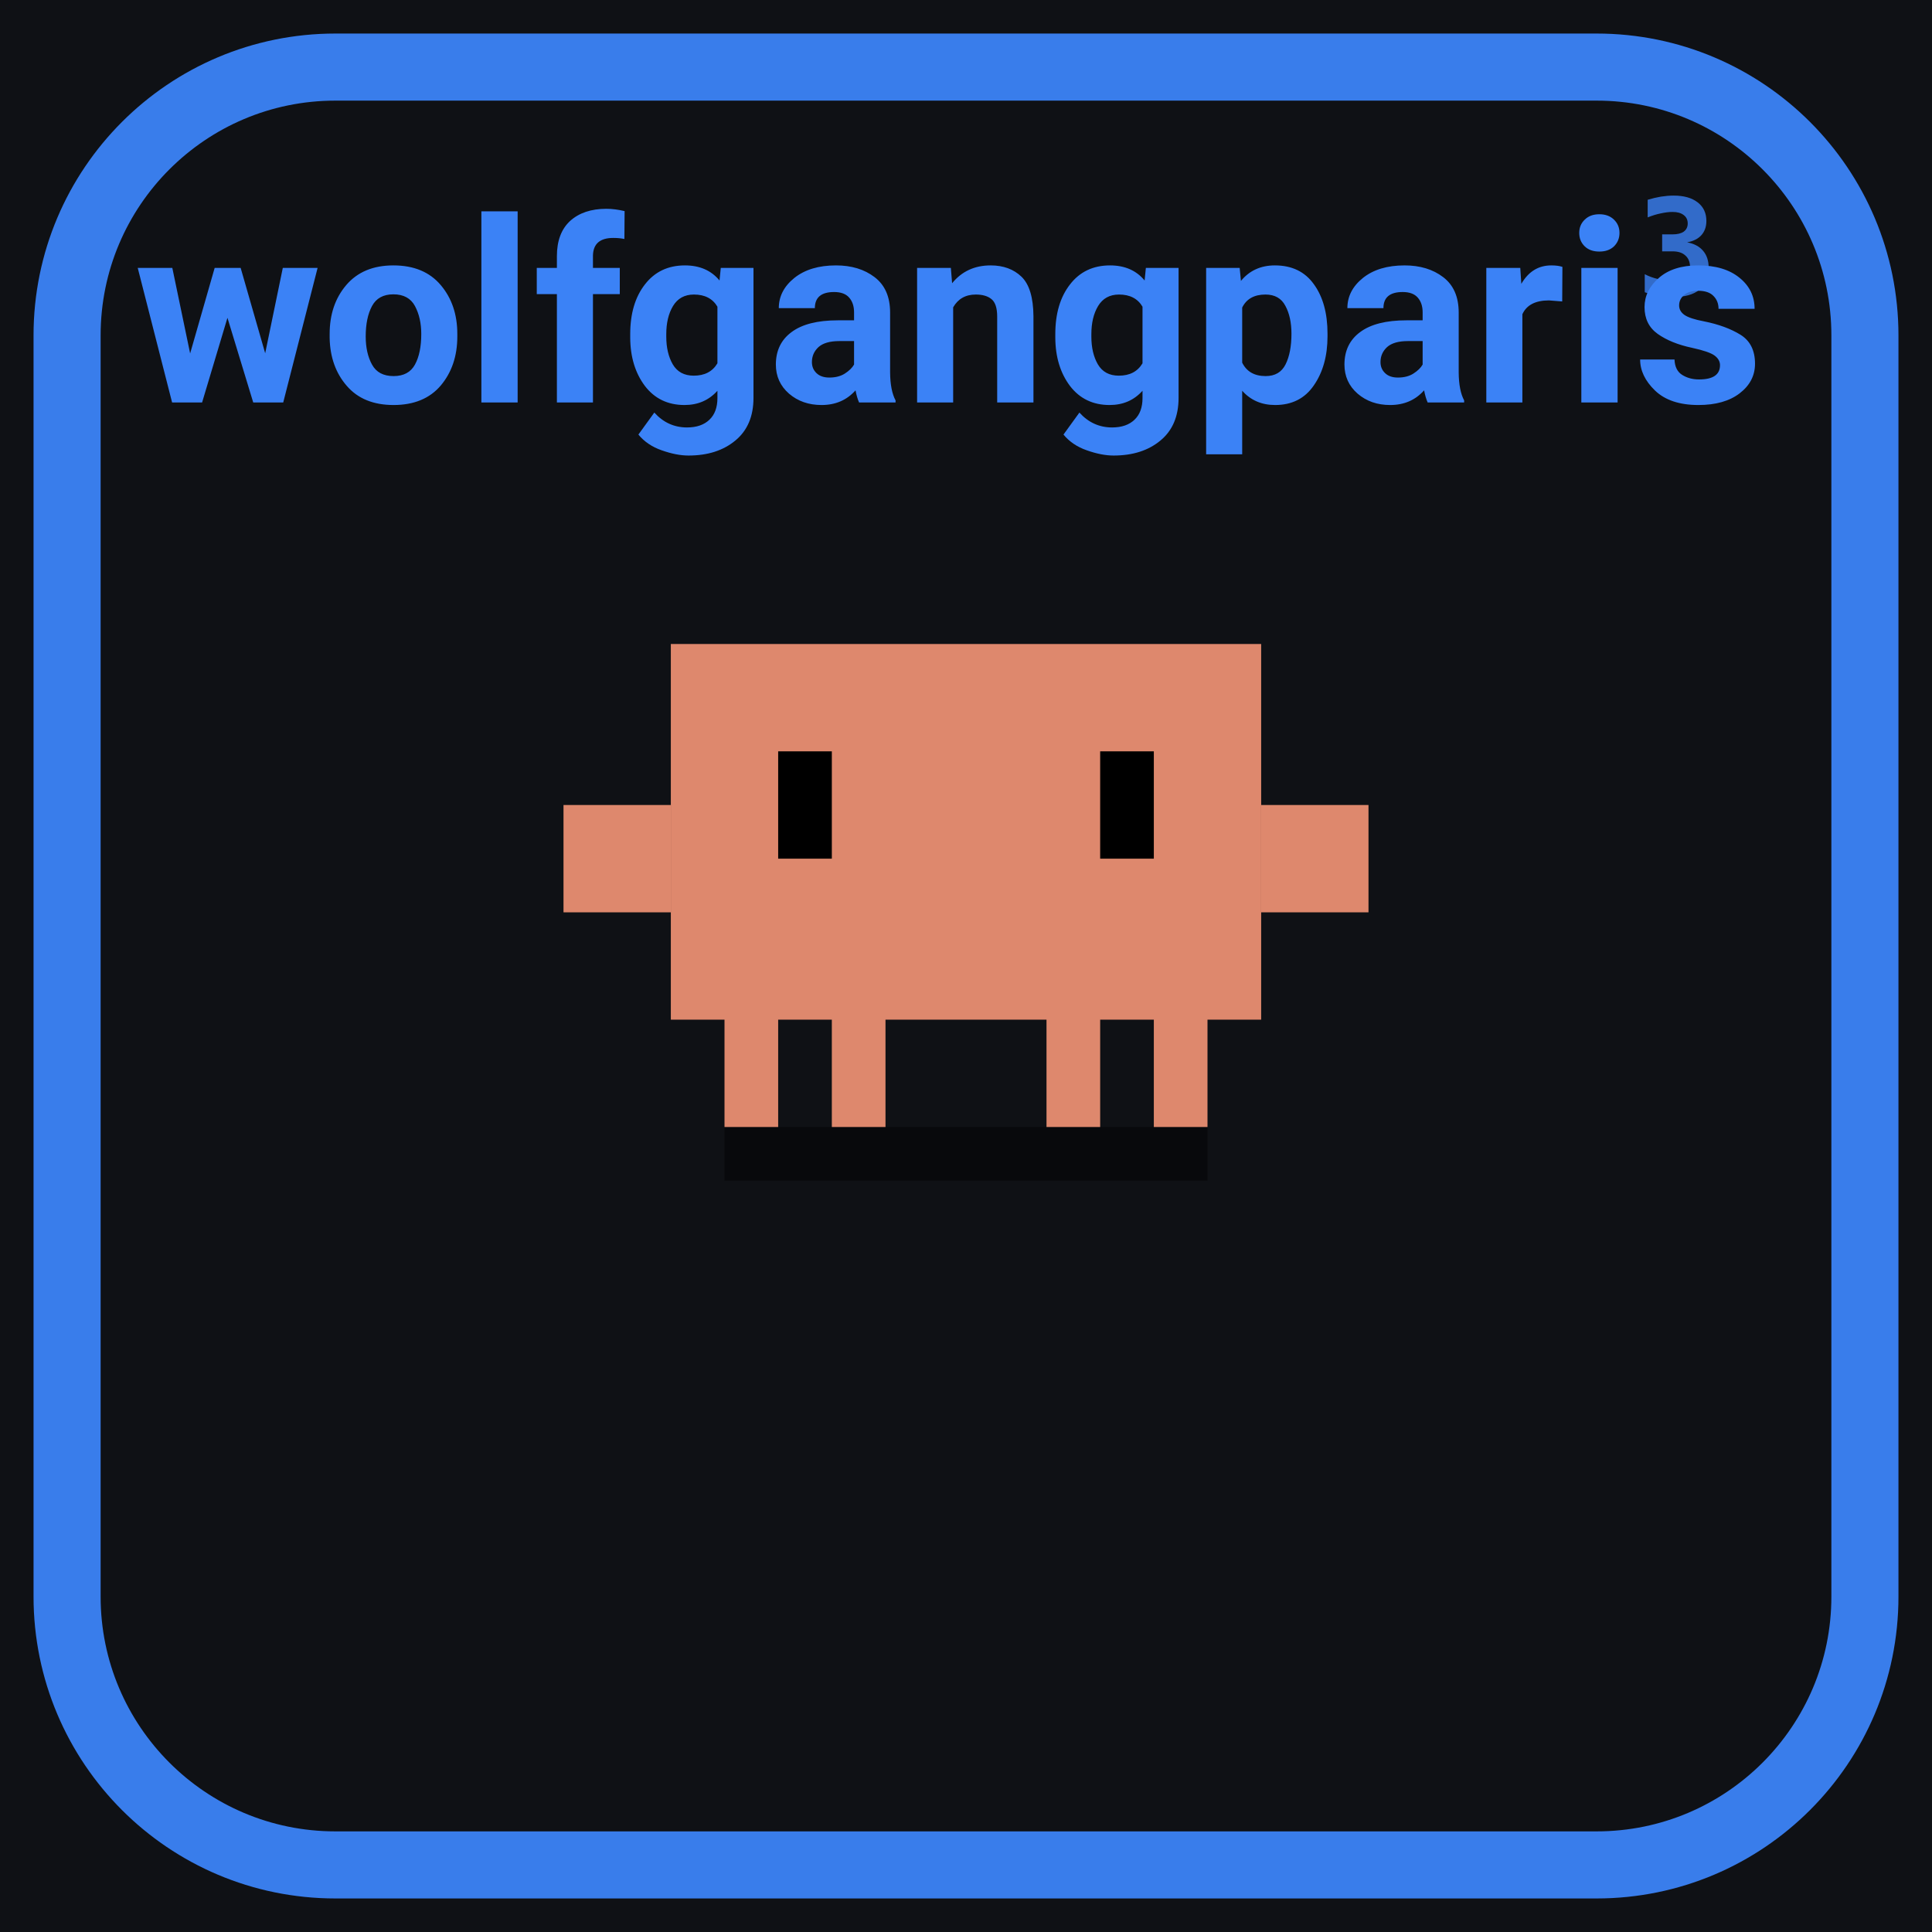
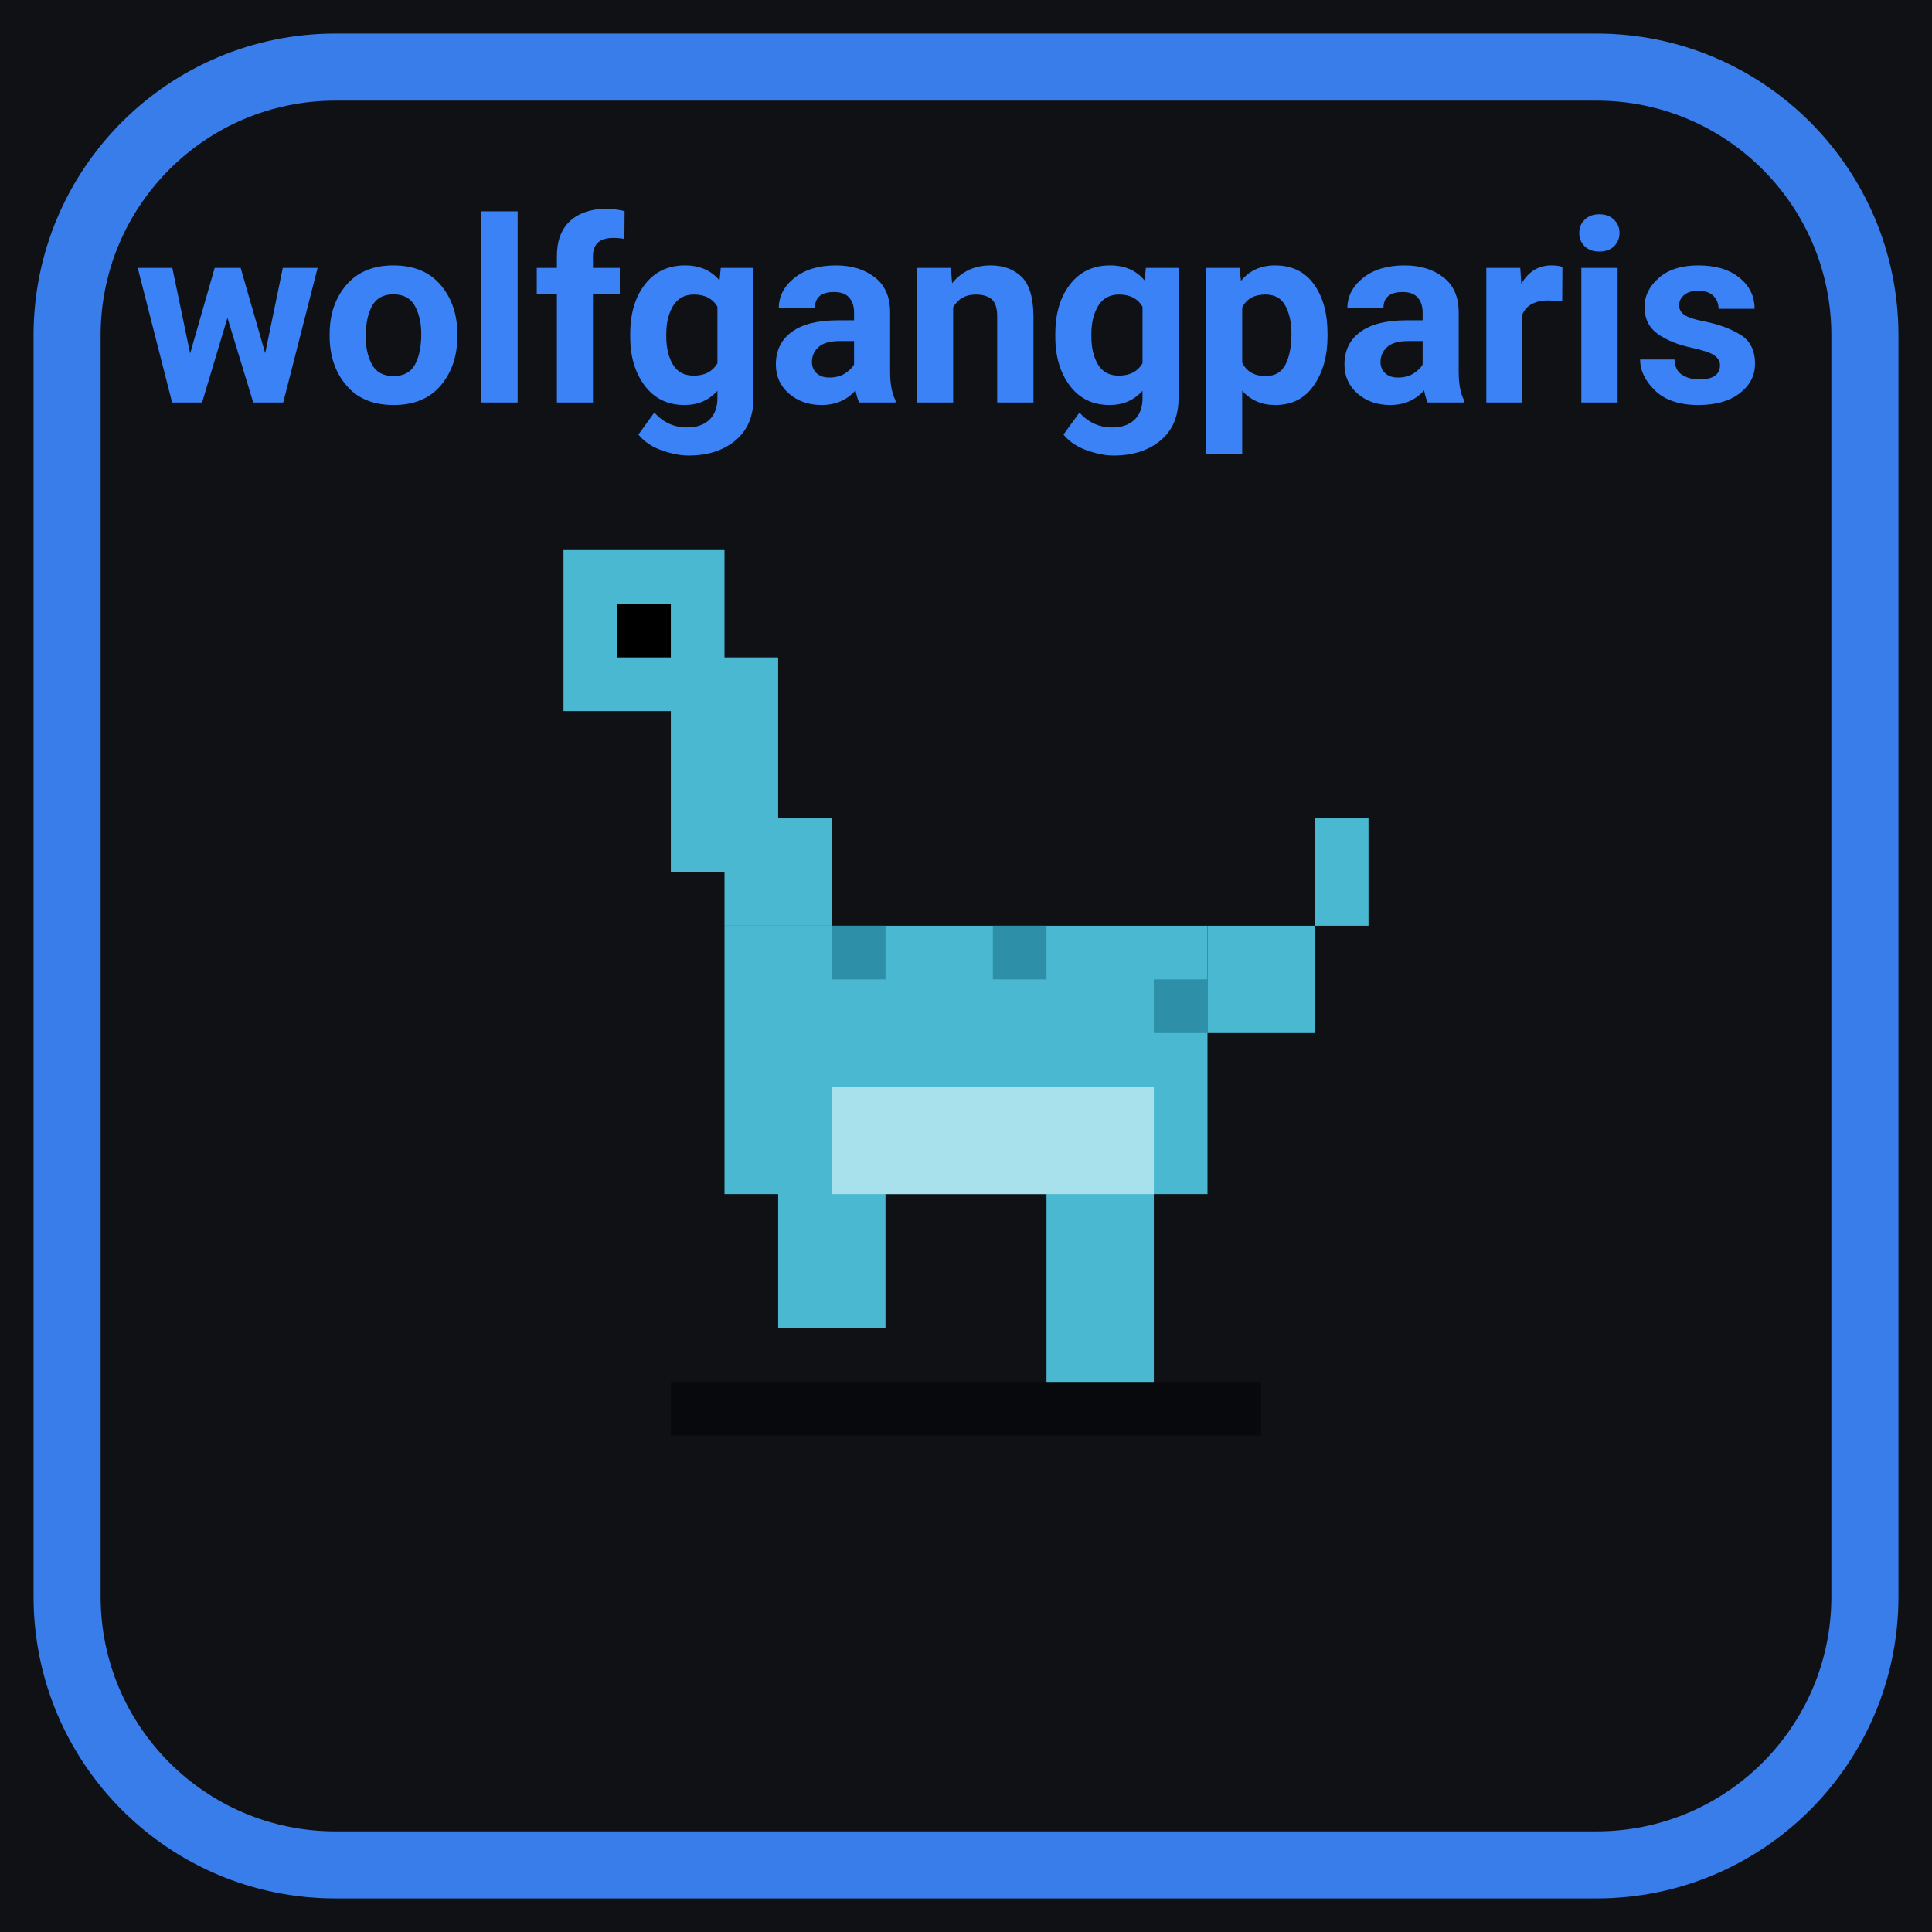
<svg xmlns="http://www.w3.org/2000/svg" width="144" height="144" viewBox="0 0 144 144">
  <rect width="144" height="144" fill="#0f1115" />
-   <rect x="5" y="5" width="134" height="134" rx="20" fill="none" stroke="#3b82f6" stroke-width="5" stroke-linejoin="round" opacity="0.95" />
-   <text x="128" y="22" font-family="ui-monospace,SFMono-Regular,Menlo,monospace" font-size="10" font-weight="700" fill="#3b82f6" opacity="0.8" text-anchor="end">3</text>
  <defs>
    <clipPath id="ct3">
      <rect x="10" y="14" width="124" height="23" />
    </clipPath>
  </defs>
  <g clip-path="url(#ct3)" font-family="-apple-system,Segoe UI,Roboto,sans-serif" font-size="19" font-weight="700" fill="#3b82f6">
    <text x="10.00" y="30">wolfgangparis</text>
    <text x="181.26" y="30">wolfgangparis</text>
  </g>
  <g transform="translate(0,8)">
-     <g transform="translate(42 16) scale(4)">
-       <rect x="3" y="15" width="9" height="1" fill="#000" opacity="0.45" />
-       <rect x="3" y="12" width="1" height="3" fill="#DE886D" />
-       <rect x="5" y="12" width="1" height="3" fill="#DE886D" />
-       <rect x="9" y="12" width="1" height="3" fill="#DE886D" />
-       <rect x="11" y="12" width="1" height="3" fill="#DE886D" />
-       <g transform="translate(7.5 13) scale(1 1.000) translate(-7.5 -13)">
-         <rect x="2" y="6" width="11" height="7" fill="#DE886D" />
-         <rect x="0" y="9" width="2" height="2" fill="#DE886D" />
-         <rect x="13" y="9" width="2" height="2" fill="#DE886D" />
-         <g transform="translate(7.5 9) scale(1 1) translate(-7.5 -9)">
-           <rect x="4" y="8" width="1" height="2" fill="#000" />
-           <rect x="10" y="8" width="1" height="2" fill="#000" />
+     <g transform="translate(42 35) scale(4)">
+       <rect x="2" y="15" width="11" height="1" fill="#000" opacity="0.45" />
+       <rect x="4" y="11" width="2" height="3" fill="#4ab8d1" />
+       <rect x="9" y="11" width="2" height="4" fill="#4ab8d1" />
+       <g transform="translate(0 -0.5)">
+         <g transform="translate(7.5 12) scale(1 1.000) translate(-7.5 -12)">
+           <rect x="3" y="7" width="9" height="5" fill="#4ab8d1" />
+           <rect x="5" y="10" width="6" height="2" fill="#a8e0ec" />
+           <rect x="12" y="7" width="2" height="2" fill="#4ab8d1" />
+           <rect x="14" y="5" width="1" height="2" fill="#4ab8d1" />
+           <rect x="3" y="5" width="2" height="2" fill="#4ab8d1" />
+           <rect x="2" y="2" width="2" height="4" fill="#4ab8d1" />
+           <rect x="0" y="0" width="3" height="3" fill="#4ab8d1" />
+           <rect x="5" y="7" width="1" height="1" fill="#2d8fa8" />
+           <rect x="8" y="7" width="1" height="1" fill="#2d8fa8" />
+           <rect x="11" y="8" width="1" height="1" fill="#2d8fa8" />
+           <g transform="translate(1.5 1) scale(1 1) translate(-1.5 -1)">
+             <rect x="1" y="1" width="1" height="1" fill="#000" />
+           </g>
        </g>
      </g>
    </g>
  </g>
+   <rect x="1.25" y="1.25" width="141.5" height="141.5" rx="22" fill="none" stroke="#0f1115" stroke-width="2.5" />
+   <rect x="5" y="5" width="134" height="134" rx="20" fill="none" stroke="#3b82f6" stroke-width="5" stroke-linejoin="round" opacity="0.95" />
</svg>
